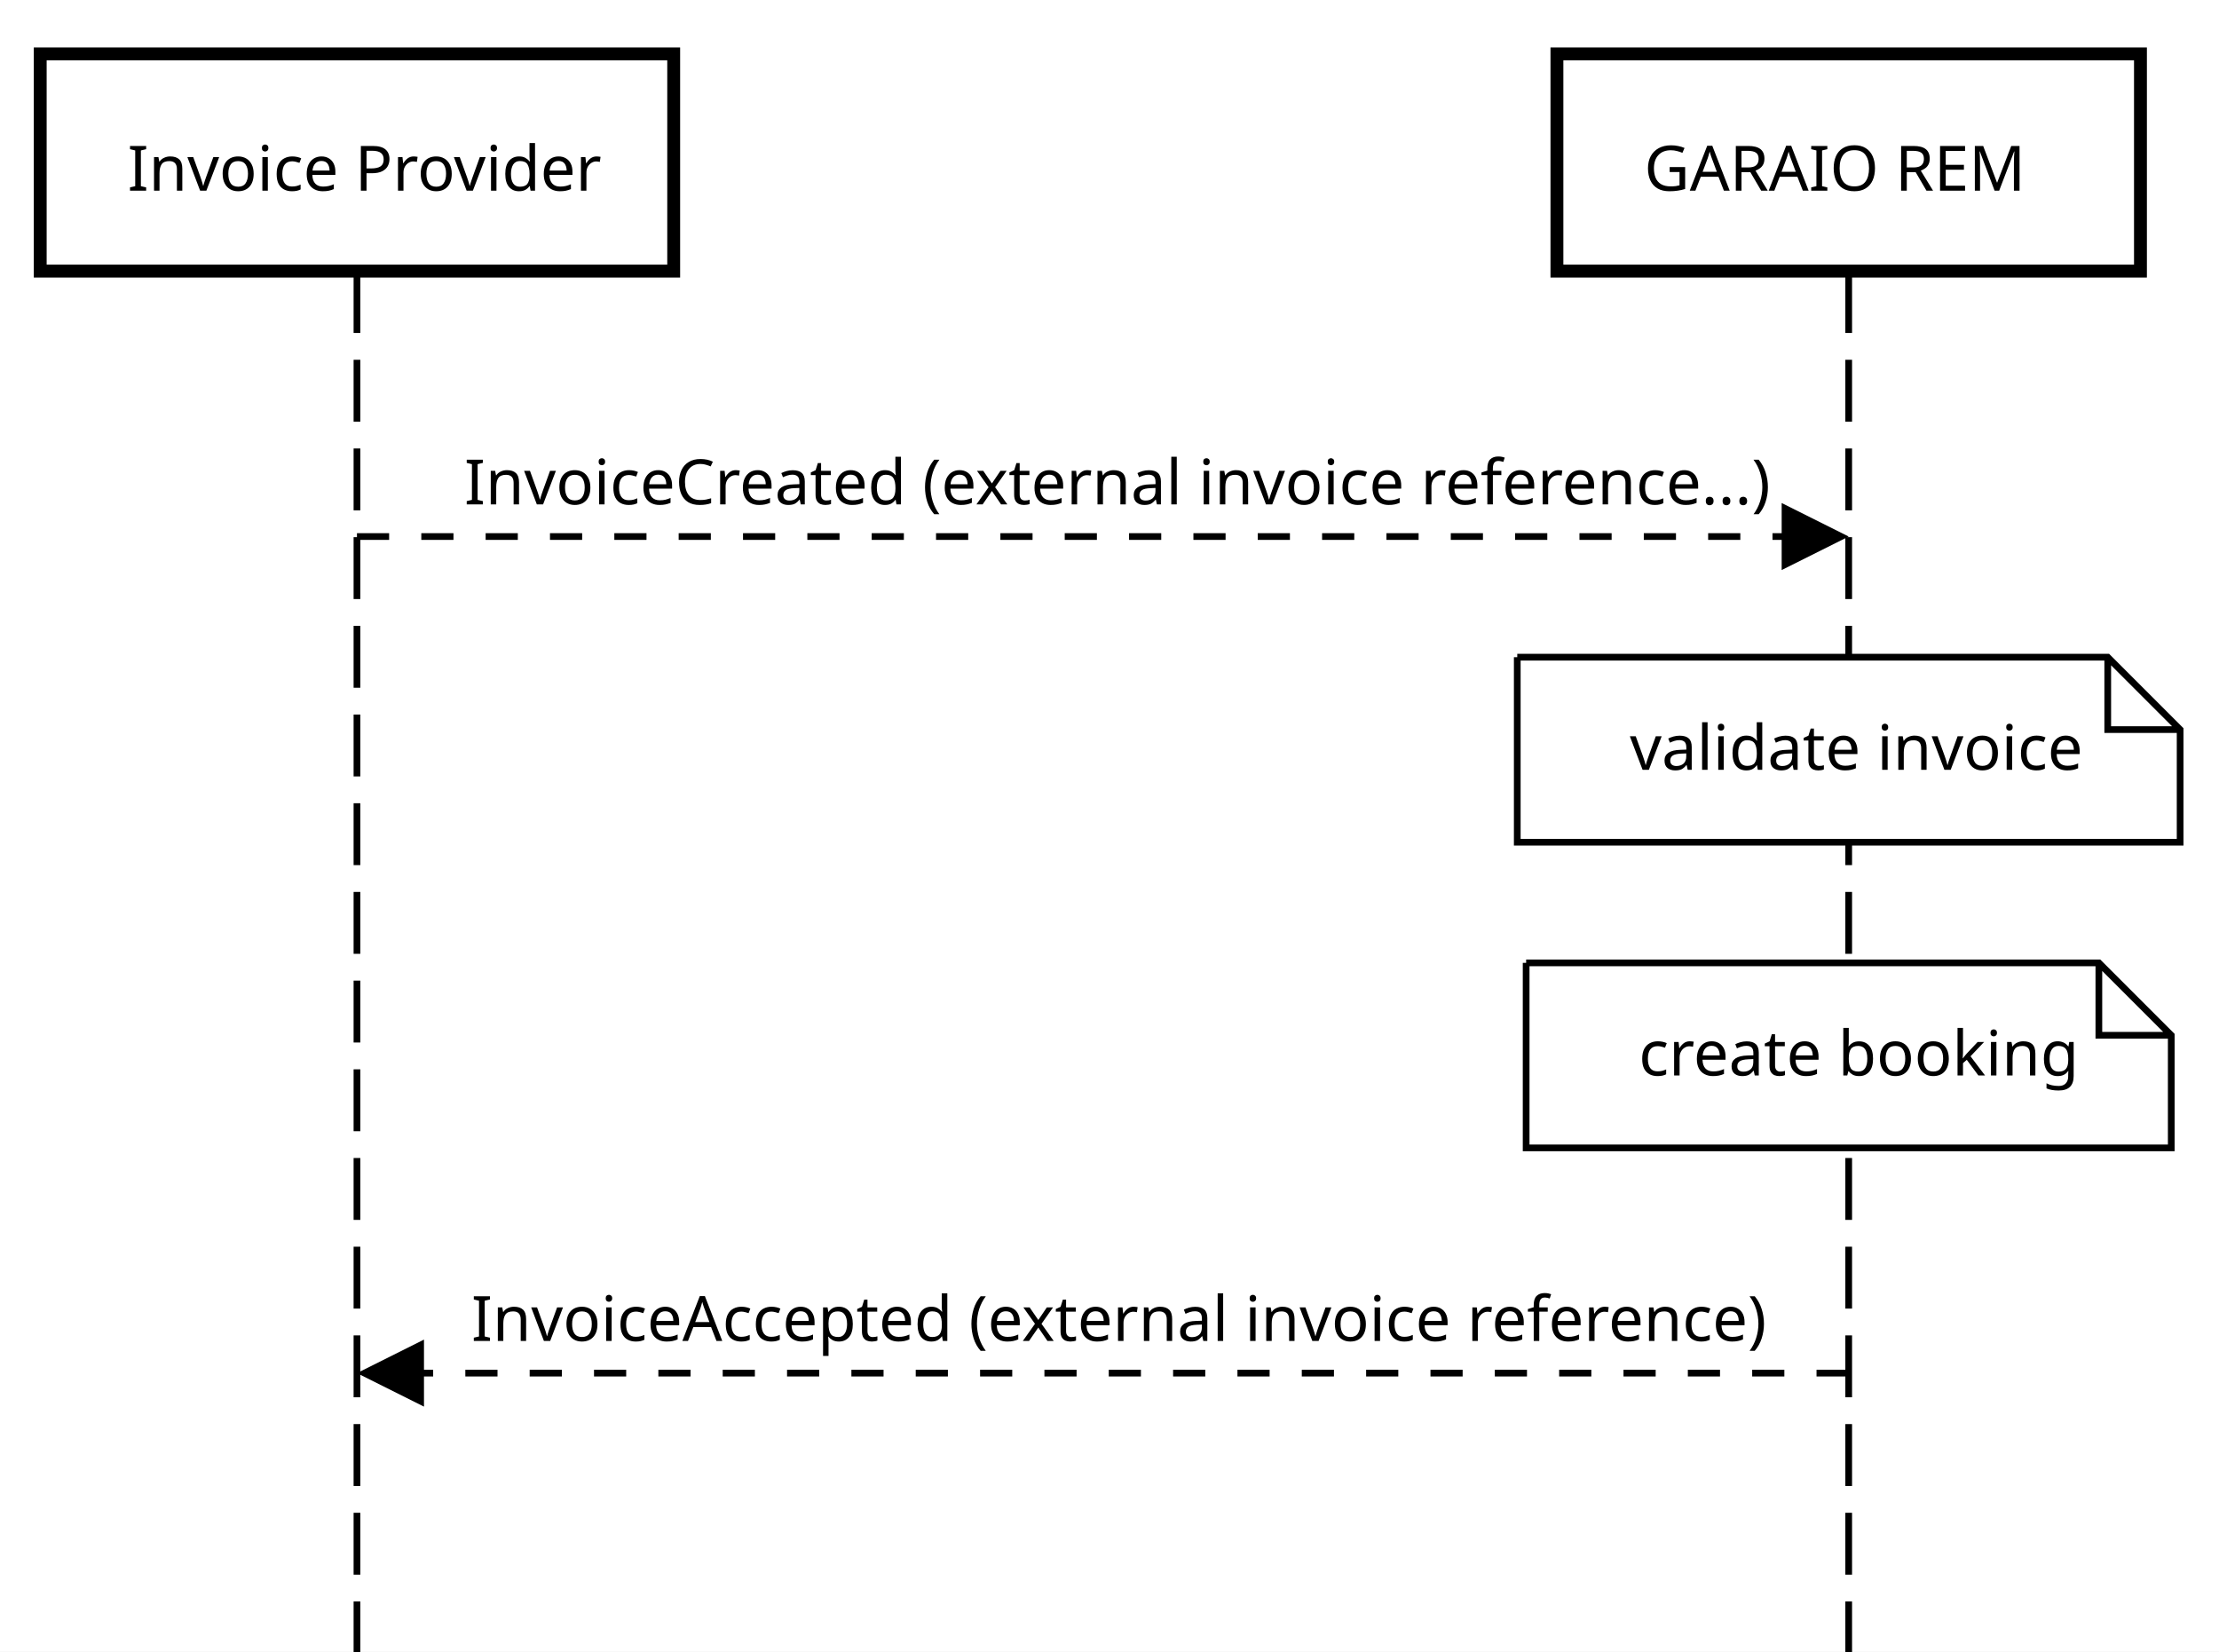
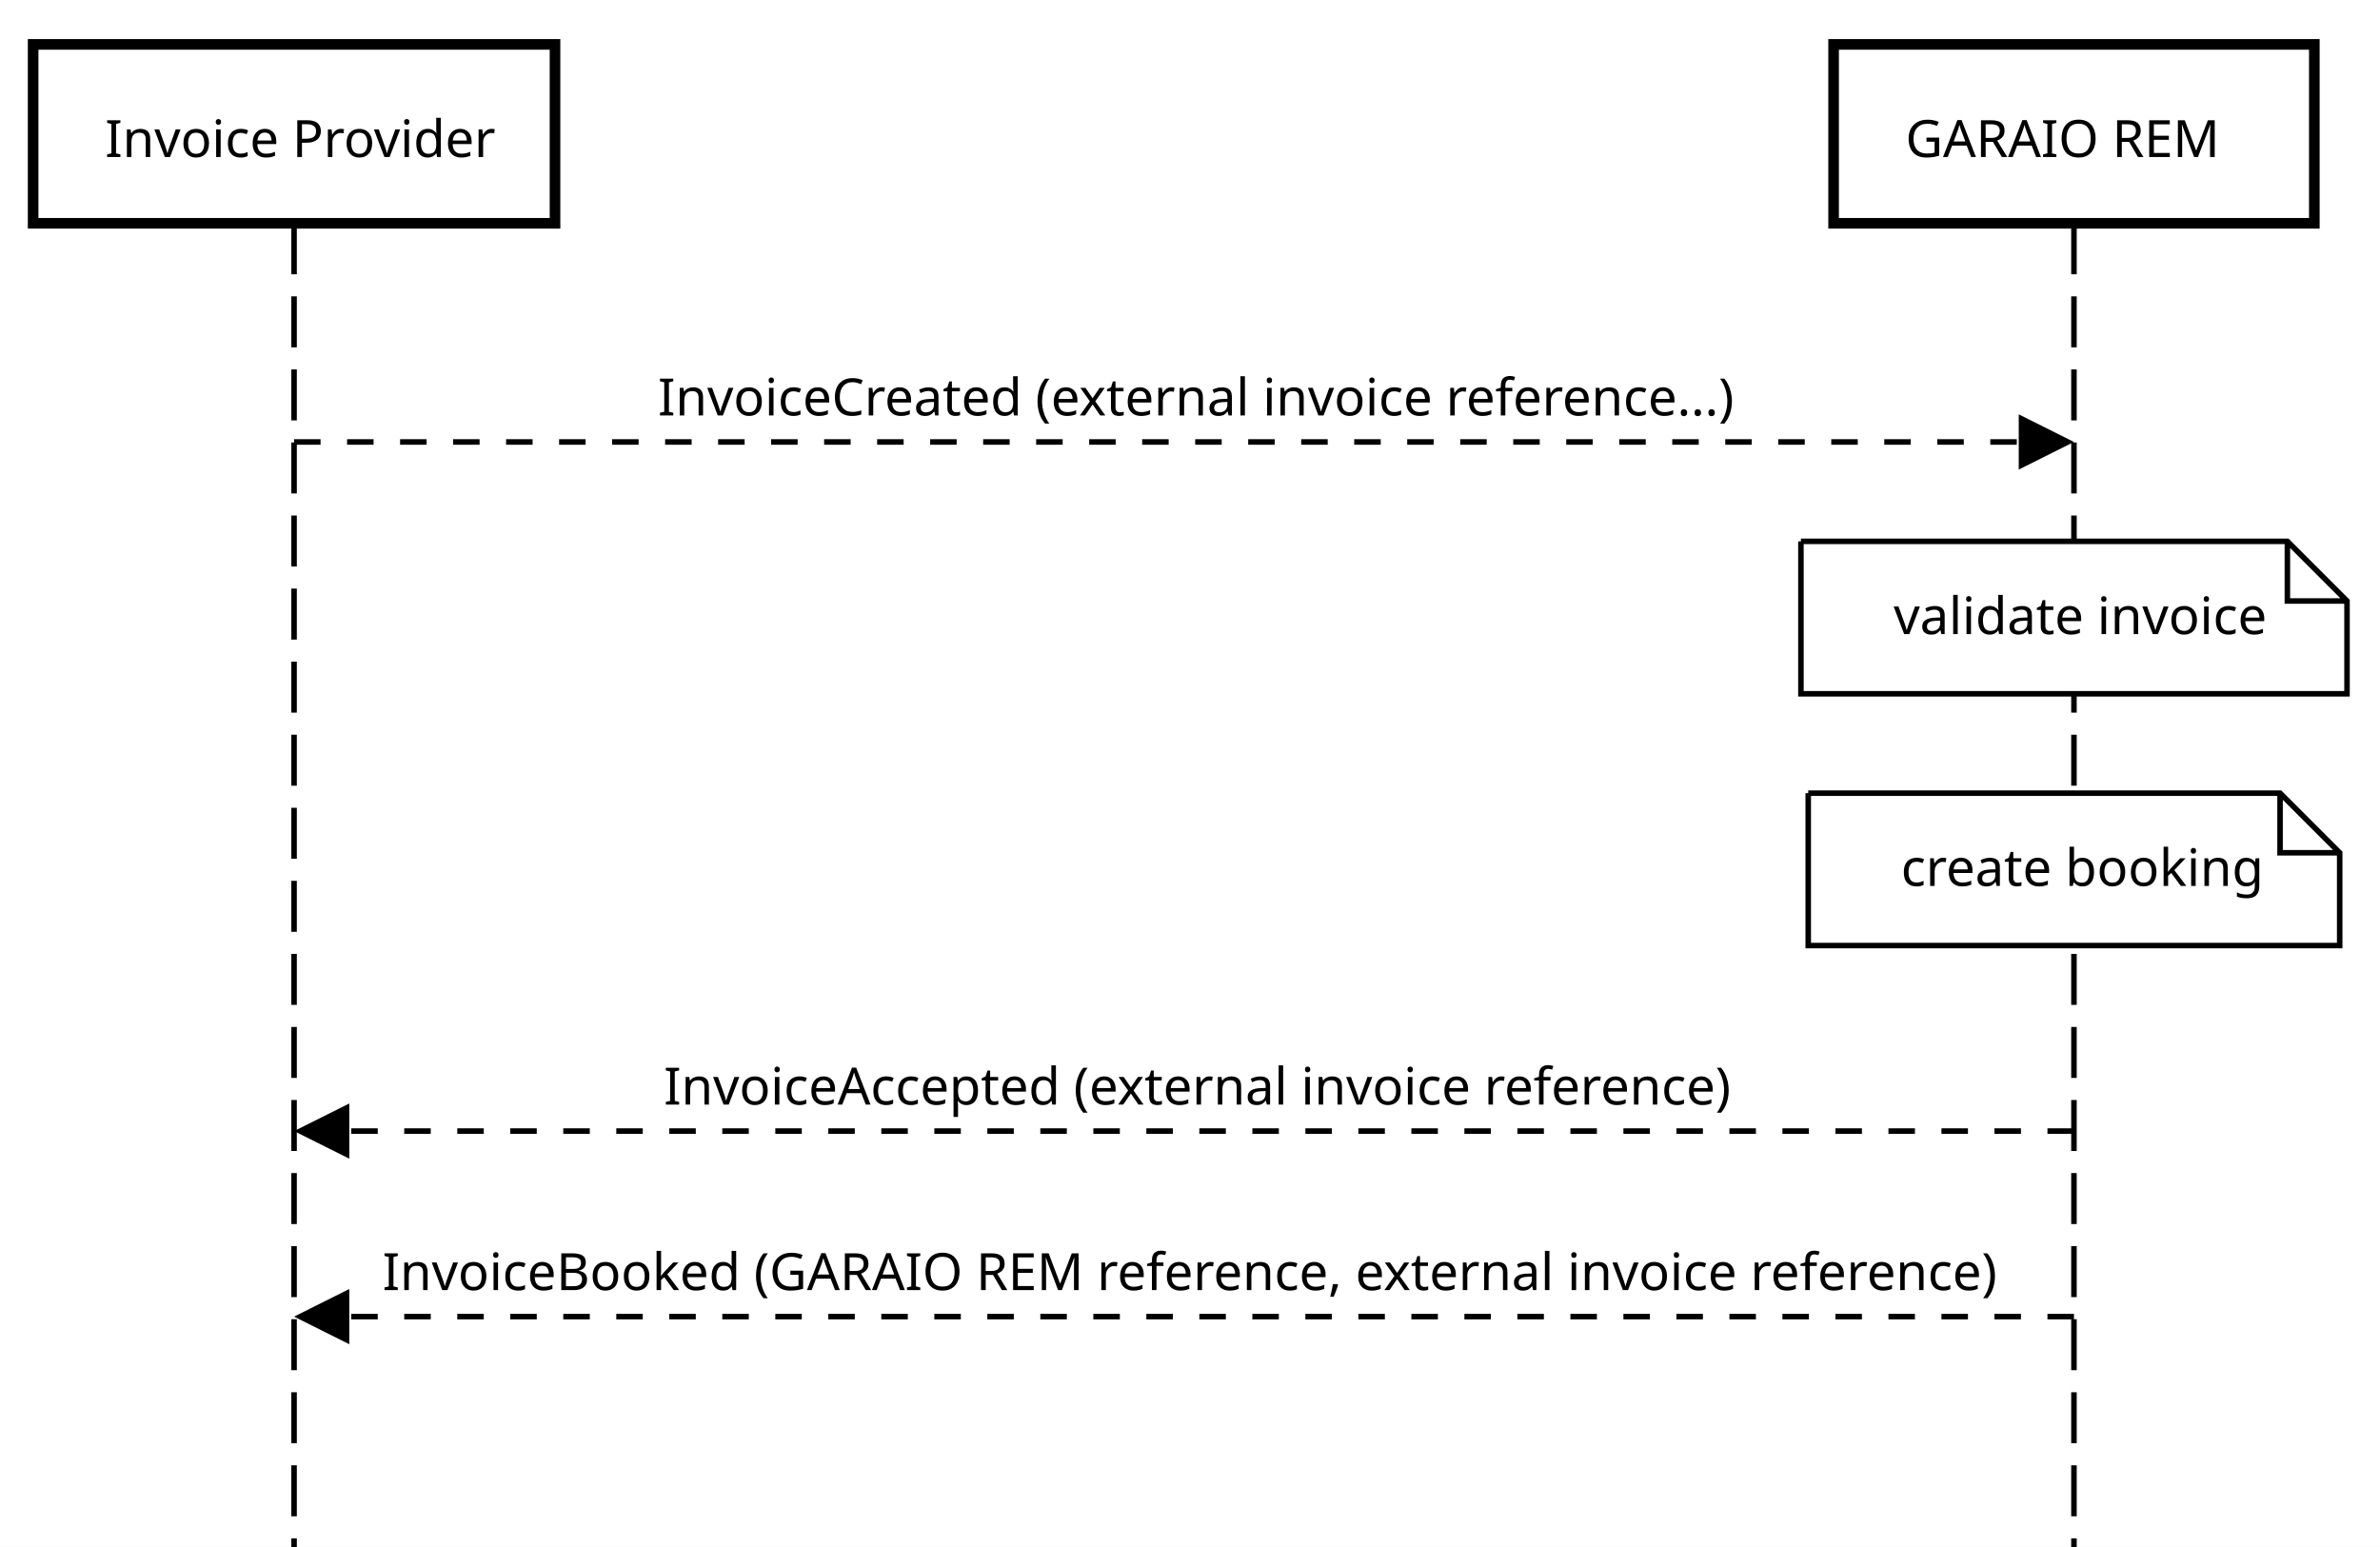
- <svg xmlns="http://www.w3.org/2000/svg" version="1.1" width="520" height="387">
+ <svg xmlns="http://www.w3.org/2000/svg" version="1.1" width="677" height="440">
  <defs />
  <g>
    <g />
    <g />
    <g />
    <g />
+     <g />
    <g>
-       <rect fill="white" stroke="none" x="0" y="0" width="520" height="387" />
+       <rect fill="white" stroke="none" x="0" y="0" width="677" height="440" />
    </g>
    <g />
    <g>
-       <path fill="none" stroke="black" paint-order="fill stroke markers" d=" M 83.649 63.519 L 83.649 387.71" stroke-miterlimit="10" stroke-width="1.571" stroke-dasharray="14.499,6.283" />
-       <path fill="none" stroke="black" paint-order="fill stroke markers" d=" M 433.223 63.519 L 433.223 387.71" stroke-miterlimit="10" stroke-width="1.571" stroke-dasharray="14.499,6.283" />
+       <path fill="none" stroke="black" paint-order="fill stroke markers" d=" M 83.649 63.519 L 83.649 440.485" stroke-miterlimit="10" stroke-width="1.571" stroke-dasharray="14.499,6.283" />
+       <path fill="none" stroke="black" paint-order="fill stroke markers" d=" M 589.946 63.519 L 589.946 440.485" stroke-miterlimit="10" stroke-width="1.571" stroke-dasharray="14.499,6.283" />
    </g>
    <g>
      <path fill="none" stroke="none" />
      <g>
        <path fill="white" stroke="black" paint-order="fill stroke markers" d=" M 9.424 12.628 L 157.874 12.628 L 157.874 63.519 L 9.424 63.519 L 9.424 12.628 Z" stroke-miterlimit="10" stroke-width="3.016" stroke-dasharray="" />
      </g>
      <g>
        <g />
        <text fill="black" stroke="none" font-family="sans-serif" font-size="11pt" font-style="normal" font-weight="normal" text-decoration="normal" x="29.875" y="44.67" text-anchor="start" dominant-baseline="alphabetic" xml:space="preserve">Invoice Provider</text>
      </g>
      <path fill="none" stroke="none" />
      <g>
-         <path fill="white" stroke="black" paint-order="fill stroke markers" d=" M 364.85 12.628 L 501.595 12.628 L 501.595 63.519 L 364.85 63.519 L 364.85 12.628 Z" stroke-miterlimit="10" stroke-width="3.016" stroke-dasharray="" />
+         <path fill="white" stroke="black" paint-order="fill stroke markers" d=" M 521.574 12.628 L 658.319 12.628 L 658.319 63.519 L 521.574 63.519 L 521.574 12.628 Z" stroke-miterlimit="10" stroke-width="3.016" stroke-dasharray="" />
      </g>
      <g>
        <g />
-         <text fill="black" stroke="none" font-family="sans-serif" font-size="11pt" font-style="normal" font-weight="normal" text-decoration="normal" x="385.3" y="44.67" text-anchor="start" dominant-baseline="alphabetic" xml:space="preserve">GARAIO REM</text>
+         <text fill="black" stroke="none" font-family="sans-serif" font-size="11pt" font-style="normal" font-weight="normal" text-decoration="normal" x="542.024" y="44.67" text-anchor="start" dominant-baseline="alphabetic" xml:space="preserve">GARAIO REM</text>
      </g>
    </g>
    <g>
      <g>
        <g>
-           <rect fill="white" stroke="none" x="105.953" y="101.215" width="304.966" height="24.503" />
+           <rect fill="white" stroke="none" x="184.315" y="101.215" width="304.966" height="24.503" />
        </g>
-         <text fill="black" stroke="none" font-family="sans-serif" font-size="11pt" font-style="normal" font-weight="normal" text-decoration="normal" x="108.78" y="118.179" text-anchor="start" dominant-baseline="alphabetic" xml:space="preserve">InvoiceCreated (external invoice reference...)</text>
+         <text fill="black" stroke="none" font-family="sans-serif" font-size="11pt" font-style="normal" font-weight="normal" text-decoration="normal" x="187.142" y="118.179" text-anchor="start" dominant-baseline="alphabetic" xml:space="preserve">InvoiceCreated (external invoice reference...)</text>
      </g>
      <g>
-         <path fill="none" stroke="black" paint-order="fill stroke markers" d=" M 83.649 125.718 L 417.704 125.718" stroke-miterlimit="10" stroke-width="1.571" stroke-dasharray="7.539" />
-         <g transform="translate(433.2227,125.7182) translate(-433.2227,-125.7182)">
-           <path fill="black" stroke="none" paint-order="stroke fill markers" d=" M 417.516 117.865 L 433.223 125.718 L 417.516 133.572 Z" />
+         <path fill="none" stroke="black" paint-order="fill stroke markers" d=" M 83.649 125.718 L 574.428 125.718" stroke-miterlimit="10" stroke-width="1.571" stroke-dasharray="7.539" />
+         <g transform="translate(589.9463,125.7182) translate(-589.9463,-125.7182)">
+           <path fill="black" stroke="none" paint-order="stroke fill markers" d=" M 574.239 117.865 L 589.946 125.718 L 574.239 133.572 Z" />
        </g>
      </g>
-       <path fill="white" stroke="black" paint-order="fill stroke markers" d=" M 355.555 153.991 L 493.927 153.991 L 510.891 170.954 L 510.891 197.342 L 355.555 197.342 L 355.555 153.991 M 493.927 153.991 L 493.927 170.954 L 510.891 170.954" stroke-miterlimit="10" stroke-width="1.571" stroke-dasharray="" />
+       <path fill="white" stroke="black" paint-order="fill stroke markers" d=" M 512.278 153.991 L 650.651 153.991 L 667.614 170.954 L 667.614 197.342 L 512.278 197.342 L 512.278 153.991 M 650.651 153.991 L 650.651 170.954 L 667.614 170.954" stroke-miterlimit="10" stroke-width="1.571" stroke-dasharray="" />
      <g>
-         <text fill="black" stroke="none" font-family="sans-serif" font-size="11pt" font-style="normal" font-weight="normal" text-decoration="normal" x="381.942" y="180.378" text-anchor="start" dominant-baseline="alphabetic" xml:space="preserve">validate invoice</text>
+         <text fill="black" stroke="none" font-family="sans-serif" font-size="11pt" font-style="normal" font-weight="normal" text-decoration="normal" x="538.666" y="180.378" text-anchor="start" dominant-baseline="alphabetic" xml:space="preserve">validate invoice</text>
      </g>
-       <path fill="white" stroke="black" paint-order="fill stroke markers" d=" M 357.635 225.614 L 491.847 225.614 L 508.811 242.578 L 508.811 268.965 L 357.635 268.965 L 357.635 225.614 M 491.847 225.614 L 491.847 242.578 L 508.811 242.578" stroke-miterlimit="10" stroke-width="1.571" stroke-dasharray="" />
+       <path fill="white" stroke="black" paint-order="fill stroke markers" d=" M 514.358 225.614 L 648.571 225.614 L 665.534 242.578 L 665.534 268.965 L 514.358 268.965 L 514.358 225.614 M 648.571 225.614 L 648.571 242.578 L 665.534 242.578" stroke-miterlimit="10" stroke-width="1.571" stroke-dasharray="" />
      <g>
-         <text fill="black" stroke="none" font-family="sans-serif" font-size="11pt" font-style="normal" font-weight="normal" text-decoration="normal" x="384.022" y="252.002" text-anchor="start" dominant-baseline="alphabetic" xml:space="preserve">create booking</text>
+         <text fill="black" stroke="none" font-family="sans-serif" font-size="11pt" font-style="normal" font-weight="normal" text-decoration="normal" x="540.746" y="252.002" text-anchor="start" dominant-baseline="alphabetic" xml:space="preserve">create booking</text>
      </g>
      <g>
        <g>
-           <rect fill="white" stroke="none" x="107.615" y="297.238" width="301.641" height="24.503" />
+           <rect fill="white" stroke="none" x="185.977" y="297.238" width="301.641" height="24.503" />
        </g>
-         <text fill="black" stroke="none" font-family="sans-serif" font-size="11pt" font-style="normal" font-weight="normal" text-decoration="normal" x="110.443" y="314.201" text-anchor="start" dominant-baseline="alphabetic" xml:space="preserve">InvoiceAccepted (external invoice reference)</text>
+         <text fill="black" stroke="none" font-family="sans-serif" font-size="11pt" font-style="normal" font-weight="normal" text-decoration="normal" x="188.804" y="314.201" text-anchor="start" dominant-baseline="alphabetic" xml:space="preserve">InvoiceAccepted (external invoice reference)</text>
      </g>
      <g>
-         <path fill="none" stroke="black" paint-order="fill stroke markers" d=" M 433.223 321.741 L 99.167 321.741" stroke-miterlimit="10" stroke-width="1.571" stroke-dasharray="7.539" />
+         <path fill="none" stroke="black" paint-order="fill stroke markers" d=" M 589.946 321.741 L 99.167 321.741" stroke-miterlimit="10" stroke-width="1.571" stroke-dasharray="7.539" />
        <g transform="translate(83.64899,321.7407) translate(-83.64899,-321.7407)">
          <path fill="black" stroke="none" paint-order="stroke fill markers" d=" M 99.356 313.887 L 83.649 321.741 L 99.356 329.594 Z" />
+         </g>
+       </g>
+       <g>
+         <g>
+           <rect fill="white" stroke="none" x="105.953" y="350.013" width="461.69" height="24.503" />
+         </g>
+         <text fill="black" stroke="none" font-family="sans-serif" font-size="11pt" font-style="normal" font-weight="normal" text-decoration="normal" x="108.78" y="366.977" text-anchor="start" dominant-baseline="alphabetic" xml:space="preserve">InvoiceBooked (GARAIO REM reference, external invoice reference)</text>
+       </g>
+       <g>
+         <path fill="none" stroke="black" paint-order="fill stroke markers" d=" M 589.946 374.516 L 99.167 374.516" stroke-miterlimit="10" stroke-width="1.571" stroke-dasharray="7.539" />
+         <g transform="translate(83.64899,374.5159) translate(-83.64899,-374.5159)">
+           <path fill="black" stroke="none" paint-order="stroke fill markers" d=" M 99.356 366.662 L 83.649 374.516 L 99.356 382.369 Z" />
        </g>
      </g>
    </g>
    <g />
    <g />
  </g>
</svg>
